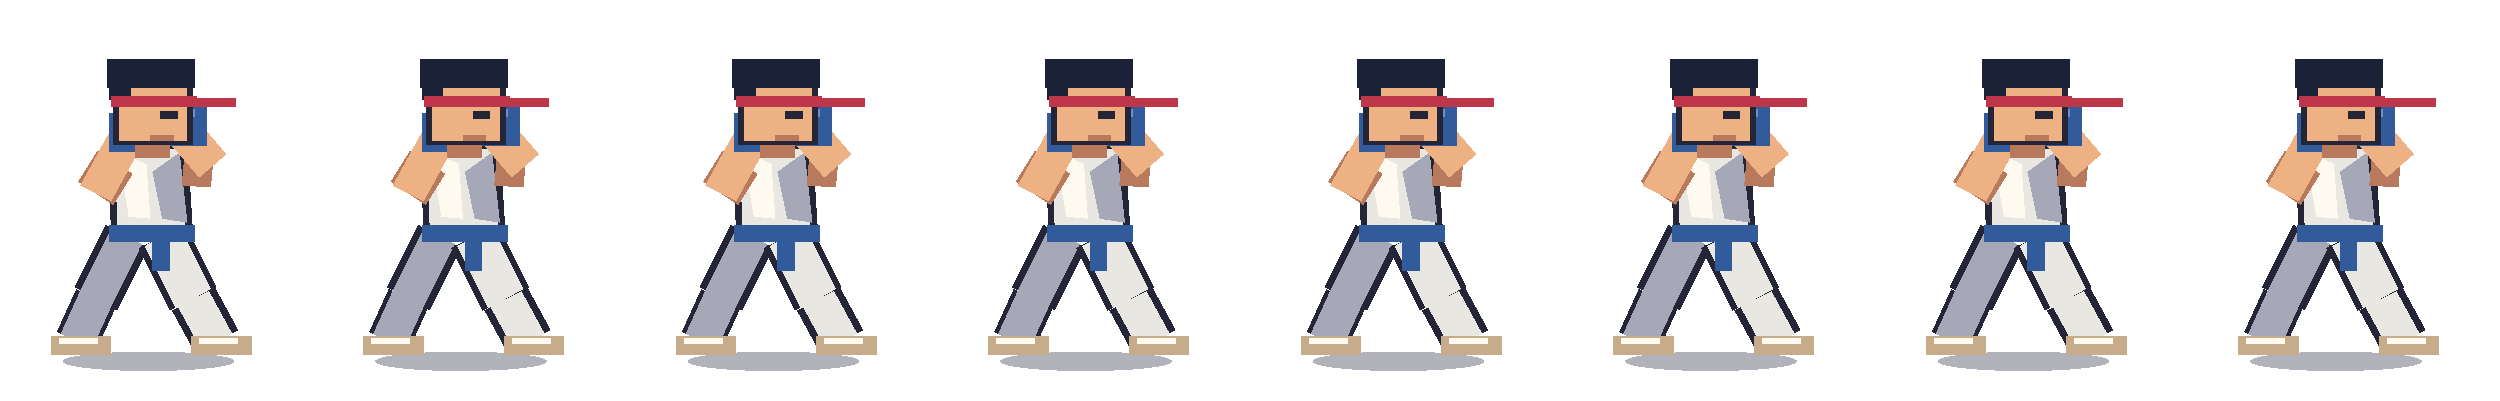
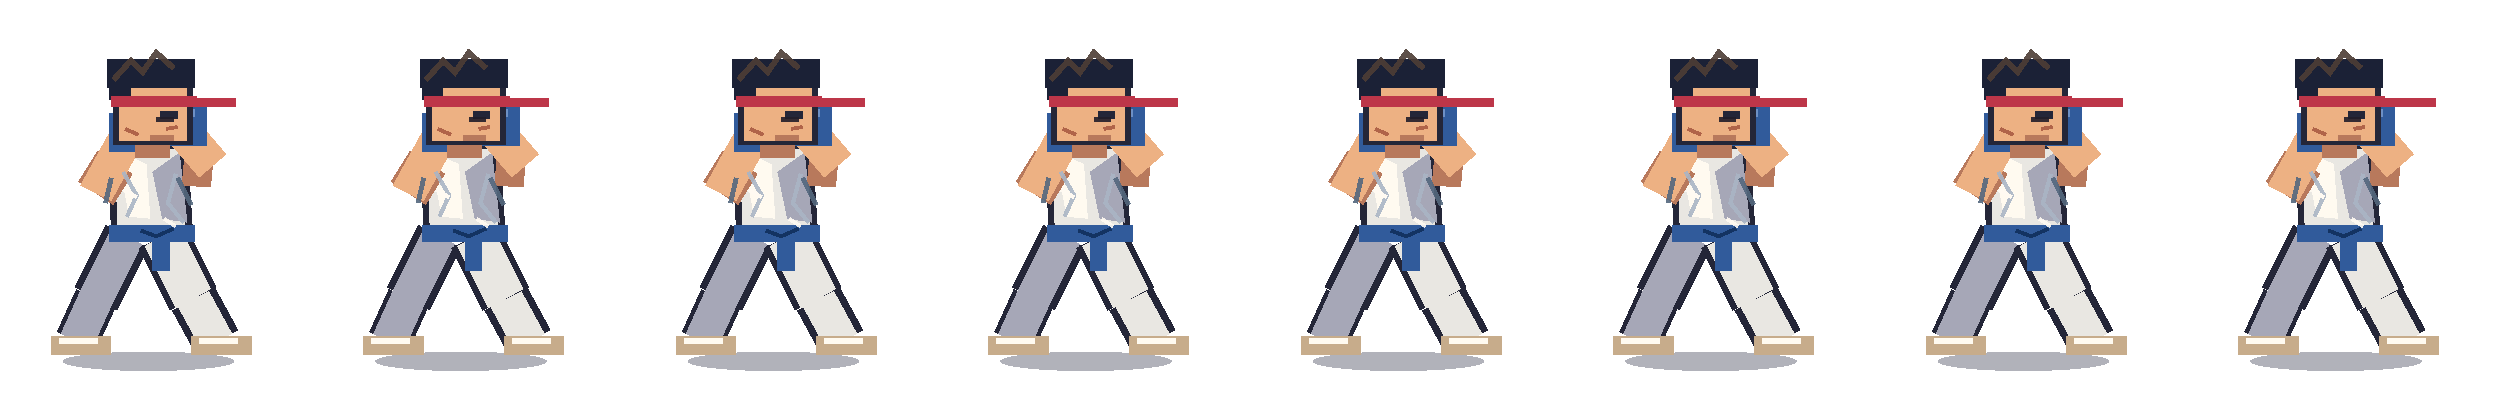
<svg xmlns="http://www.w3.org/2000/svg" width="1280" height="205" viewBox="0 0 1280 205">
  <g shape-rendering="crispEdges">
    <g transform="translate(0 0)">
      <ellipse cx="76" cy="185" rx="44" ry="5" fill="#202238" opacity=".35" />
      <polygon points="54,115 38,147 60,159 76,127" fill="#242638" />
      <polygon points="39,148 29,170 49,180 59,158" fill="#242638" />
      <polygon points="57,117 41,149 57,157 73,125" fill="#a6a7b7" />
      <polygon points="41,149 31,171 47,179 57,157" fill="#a6a7b7" />
      <rect x="26" y="172" width="31" height="10" fill="#c7ac8b" />
      <rect x="30" y="173" width="20" height="3" fill="#fffaf0" />
      <polygon points="71,127 87,159 111,147 95,115" fill="#242638" />
      <polygon points="88,159 100,181 122,169 110,147" fill="#242638" />
      <polygon points="74,126 90,158 108,148 92,116" fill="#e9e7e2" />
      <polygon points="91,157 103,179 119,171 107,149" fill="#e9e7e2" />
      <rect x="98" y="172" width="31" height="10" fill="#c7ac8b" />
      <rect x="102" y="173" width="20" height="3" fill="#fffaf0" />
      <polygon points="55,74 96,73 99,122 57,123" fill="#242638" />
      <polygon points="59,77 92,76 95,117 60,118" fill="#e9e7e2" />
      <polygon points="60,77 75,84 77,112 66,111" fill="#fffaf0" />
      <polygon points="92,78 78,88 83,112 96,114" fill="#a6a7b7" />
      <rect x="56" y="115" width="44" height="9" fill="#315b9b" />
      <rect x="78" y="120" width="9" height="19" fill="#315b9b" />
      <polygon points="50,77 40,93 58,105 68,89" fill="#b8795c" />
      <polygon points="57,103 74,72 58,64 41,95" fill="#edb183" />
      <rect x="56" y="58" width="22" height="20" fill="#315b9b" />
      <polygon points="93,95 108,96 110,74 95,73" fill="#b8795c" />
      <polygon points="116,79 98,58 84,70 102,91" fill="#edb183" />
      <rect x="82" y="54" width="24" height="21" fill="#315b9b" />
      <rect x="84" y="56" width="16" height="4" fill="#6d90c5" />
      <rect x="69" y="68" width="18" height="13" fill="#b8795c" />
      <rect x="58" y="35" width="41" height="39" fill="#242638" />
      <rect x="61" y="38" width="35" height="34" fill="#edb183" />
      <rect x="55" y="30" width="45" height="15" fill="#1b2136" />
      <rect x="56" y="41" width="11" height="10" fill="#1b2136" />
      <rect x="57" y="49" width="44" height="6" fill="#bd3649" />
      <rect x="99" y="50" width="22" height="5" fill="#bd3649" />
      <rect x="82" y="57" width="9" height="4" fill="#242638" />
      <rect x="77" y="69" width="12" height="3" fill="#b8795c" />
+       <g opacity=".9">
+         <path d="M 63 88 L 70 100 L 65 111 M 90 89 L 86 104 L 94 114" fill="none" stroke="#aab5c4" stroke-width="2.2" />
+         <path d="M 63 97 L 70 101 M 84 112 L 90 116" stroke="#fffaf2" stroke-width="2" fill="none" />
+         <path d="M 57 91 L 54 104 M 91 91 L 98 105" stroke="#53677d" stroke-width="2.5" fill="none" />
+         <path d="M 58 41 L 67 31 L 73 37 L 80 27 L 89 35" stroke="#4c3d35" stroke-width="3" fill="none" />
+         <path d="M 64 66 L 71 69 M 85 66 L 91 65" stroke="#aa5c43" stroke-width="2" fill="none" />
+         <path d="M 80 61 L 89 61" stroke="#211d29" stroke-width="2.5" />
+         <path d="M 72 118 L 80 121 L 89 117" stroke="#102f5c" stroke-width="2" fill="none" />
+       </g>
    </g>
    <g transform="translate(160 0)">
      <ellipse cx="76" cy="185" rx="44" ry="5" fill="#202238" opacity=".35" />
      <polygon points="54,115 38,147 60,159 76,127" fill="#242638" />
      <polygon points="39,148 29,170 49,180 59,158" fill="#242638" />
      <polygon points="57,117 41,149 57,157 73,125" fill="#a6a7b7" />
      <polygon points="41,149 31,171 47,179 57,157" fill="#a6a7b7" />
      <rect x="26" y="172" width="31" height="10" fill="#c7ac8b" />
      <rect x="30" y="173" width="20" height="3" fill="#fffaf0" />
      <polygon points="71,127 87,159 111,147 95,115" fill="#242638" />
      <polygon points="88,159 100,181 122,169 110,147" fill="#242638" />
      <polygon points="74,126 90,158 108,148 92,116" fill="#e9e7e2" />
      <polygon points="91,157 103,179 119,171 107,149" fill="#e9e7e2" />
      <rect x="98" y="172" width="31" height="10" fill="#c7ac8b" />
      <rect x="102" y="173" width="20" height="3" fill="#fffaf0" />
      <polygon points="55,74 96,73 99,122 57,123" fill="#242638" />
      <polygon points="59,77 92,76 95,117 60,118" fill="#e9e7e2" />
      <polygon points="60,77 75,84 77,112 66,111" fill="#fffaf0" />
      <polygon points="92,78 78,88 83,112 96,114" fill="#a6a7b7" />
      <rect x="56" y="115" width="44" height="9" fill="#315b9b" />
      <rect x="78" y="120" width="9" height="19" fill="#315b9b" />
      <polygon points="50,77 40,93 58,105 68,89" fill="#b8795c" />
      <polygon points="57,103 74,72 58,64 41,95" fill="#edb183" />
      <rect x="56" y="58" width="22" height="20" fill="#315b9b" />
      <polygon points="93,95 108,96 110,74 95,73" fill="#b8795c" />
      <polygon points="116,79 98,58 84,70 102,91" fill="#edb183" />
      <rect x="82" y="54" width="24" height="21" fill="#315b9b" />
      <rect x="84" y="56" width="16" height="4" fill="#6d90c5" />
      <rect x="69" y="68" width="18" height="13" fill="#b8795c" />
      <rect x="58" y="35" width="41" height="39" fill="#242638" />
      <rect x="61" y="38" width="35" height="34" fill="#edb183" />
      <rect x="55" y="30" width="45" height="15" fill="#1b2136" />
      <rect x="56" y="41" width="11" height="10" fill="#1b2136" />
      <rect x="57" y="49" width="44" height="6" fill="#bd3649" />
      <rect x="99" y="50" width="22" height="5" fill="#bd3649" />
      <rect x="82" y="57" width="9" height="4" fill="#242638" />
      <rect x="77" y="69" width="12" height="3" fill="#b8795c" />
+       <g opacity=".9">
+         <path d="M 63 88 L 70 100 L 65 111 M 90 89 L 86 104 L 94 114" fill="none" stroke="#aab5c4" stroke-width="2.2" />
+         <path d="M 63 97 L 70 101 M 84 112 L 90 116" stroke="#fffaf2" stroke-width="2" fill="none" />
+         <path d="M 57 91 L 54 104 M 91 91 L 98 105" stroke="#53677d" stroke-width="2.5" fill="none" />
+         <path d="M 58 41 L 67 31 L 73 37 L 80 27 L 89 35" stroke="#4c3d35" stroke-width="3" fill="none" />
+         <path d="M 64 66 L 71 69 M 85 66 L 91 65" stroke="#aa5c43" stroke-width="2" fill="none" />
+         <path d="M 80 61 L 89 61" stroke="#211d29" stroke-width="2.5" />
+         <path d="M 72 118 L 80 121 L 89 117" stroke="#102f5c" stroke-width="2" fill="none" />
+       </g>
    </g>
    <g transform="translate(320 0)">
      <ellipse cx="76" cy="185" rx="44" ry="5" fill="#202238" opacity=".35" />
      <polygon points="54,115 38,147 60,159 76,127" fill="#242638" />
      <polygon points="39,148 29,170 49,180 59,158" fill="#242638" />
      <polygon points="57,117 41,149 57,157 73,125" fill="#a6a7b7" />
      <polygon points="41,149 31,171 47,179 57,157" fill="#a6a7b7" />
      <rect x="26" y="172" width="31" height="10" fill="#c7ac8b" />
      <rect x="30" y="173" width="20" height="3" fill="#fffaf0" />
      <polygon points="71,127 87,159 111,147 95,115" fill="#242638" />
      <polygon points="88,159 100,181 122,169 110,147" fill="#242638" />
      <polygon points="74,126 90,158 108,148 92,116" fill="#e9e7e2" />
      <polygon points="91,157 103,179 119,171 107,149" fill="#e9e7e2" />
      <rect x="98" y="172" width="31" height="10" fill="#c7ac8b" />
      <rect x="102" y="173" width="20" height="3" fill="#fffaf0" />
      <polygon points="55,74 96,73 99,122 57,123" fill="#242638" />
      <polygon points="59,77 92,76 95,117 60,118" fill="#e9e7e2" />
      <polygon points="60,77 75,84 77,112 66,111" fill="#fffaf0" />
      <polygon points="92,78 78,88 83,112 96,114" fill="#a6a7b7" />
      <rect x="56" y="115" width="44" height="9" fill="#315b9b" />
      <rect x="78" y="120" width="9" height="19" fill="#315b9b" />
      <polygon points="50,77 40,93 58,105 68,89" fill="#b8795c" />
      <polygon points="57,103 74,72 58,64 41,95" fill="#edb183" />
      <rect x="56" y="58" width="22" height="20" fill="#315b9b" />
      <polygon points="93,95 108,96 110,74 95,73" fill="#b8795c" />
      <polygon points="116,79 98,58 84,70 102,91" fill="#edb183" />
      <rect x="82" y="54" width="24" height="21" fill="#315b9b" />
      <rect x="84" y="56" width="16" height="4" fill="#6d90c5" />
      <rect x="69" y="68" width="18" height="13" fill="#b8795c" />
      <rect x="58" y="35" width="41" height="39" fill="#242638" />
      <rect x="61" y="38" width="35" height="34" fill="#edb183" />
      <rect x="55" y="30" width="45" height="15" fill="#1b2136" />
      <rect x="56" y="41" width="11" height="10" fill="#1b2136" />
      <rect x="57" y="49" width="44" height="6" fill="#bd3649" />
      <rect x="99" y="50" width="24" height="5" fill="#bd3649" />
      <rect x="82" y="57" width="9" height="4" fill="#242638" />
      <rect x="77" y="69" width="12" height="3" fill="#b8795c" />
+       <g opacity=".9">
+         <path d="M 63 88 L 70 100 L 65 111 M 90 89 L 86 104 L 94 114" fill="none" stroke="#aab5c4" stroke-width="2.2" />
+         <path d="M 63 97 L 70 101 M 84 112 L 90 116" stroke="#fffaf2" stroke-width="2" fill="none" />
+         <path d="M 57 91 L 54 104 M 91 91 L 98 105" stroke="#53677d" stroke-width="2.5" fill="none" />
+         <path d="M 58 41 L 67 31 L 73 37 L 80 27 L 89 35" stroke="#4c3d35" stroke-width="3" fill="none" />
+         <path d="M 64 66 L 71 69 M 85 66 L 91 65" stroke="#aa5c43" stroke-width="2" fill="none" />
+         <path d="M 80 61 L 89 61" stroke="#211d29" stroke-width="2.5" />
+         <path d="M 72 118 L 80 121 L 89 117" stroke="#102f5c" stroke-width="2" fill="none" />
+       </g>
    </g>
    <g transform="translate(480 0)">
      <ellipse cx="76" cy="185" rx="44" ry="5" fill="#202238" opacity=".35" />
      <polygon points="54,115 38,147 60,159 76,127" fill="#242638" />
      <polygon points="39,148 29,170 49,180 59,158" fill="#242638" />
      <polygon points="57,117 41,149 57,157 73,125" fill="#a6a7b7" />
      <polygon points="41,149 31,171 47,179 57,157" fill="#a6a7b7" />
      <rect x="26" y="172" width="31" height="10" fill="#c7ac8b" />
      <rect x="30" y="173" width="20" height="3" fill="#fffaf0" />
      <polygon points="71,127 87,159 111,147 95,115" fill="#242638" />
      <polygon points="88,159 100,181 122,169 110,147" fill="#242638" />
      <polygon points="74,126 90,158 108,148 92,116" fill="#e9e7e2" />
      <polygon points="91,157 103,179 119,171 107,149" fill="#e9e7e2" />
      <rect x="98" y="172" width="31" height="10" fill="#c7ac8b" />
      <rect x="102" y="173" width="20" height="3" fill="#fffaf0" />
      <polygon points="55,74 96,73 99,122 57,123" fill="#242638" />
      <polygon points="59,77 92,76 95,117 60,118" fill="#e9e7e2" />
      <polygon points="60,77 75,84 77,112 66,111" fill="#fffaf0" />
      <polygon points="92,78 78,88 83,112 96,114" fill="#a6a7b7" />
      <rect x="56" y="115" width="44" height="9" fill="#315b9b" />
      <rect x="78" y="120" width="9" height="19" fill="#315b9b" />
      <polygon points="50,77 40,93 58,105 68,89" fill="#b8795c" />
      <polygon points="57,103 74,72 58,64 41,95" fill="#edb183" />
      <rect x="56" y="58" width="22" height="20" fill="#315b9b" />
      <polygon points="93,95 108,96 110,74 95,73" fill="#b8795c" />
      <polygon points="116,79 98,58 84,70 102,91" fill="#edb183" />
      <rect x="82" y="54" width="24" height="21" fill="#315b9b" />
      <rect x="84" y="56" width="16" height="4" fill="#6d90c5" />
      <rect x="69" y="68" width="18" height="13" fill="#b8795c" />
      <rect x="58" y="35" width="41" height="39" fill="#242638" />
      <rect x="61" y="38" width="35" height="34" fill="#edb183" />
      <rect x="55" y="30" width="45" height="15" fill="#1b2136" />
      <rect x="56" y="41" width="11" height="10" fill="#1b2136" />
      <rect x="57" y="49" width="44" height="6" fill="#bd3649" />
      <rect x="99" y="50" width="24" height="5" fill="#bd3649" />
      <rect x="82" y="57" width="9" height="4" fill="#242638" />
      <rect x="77" y="69" width="12" height="3" fill="#b8795c" />
+       <g opacity=".9">
+         <path d="M 63 88 L 70 100 L 65 111 M 90 89 L 86 104 L 94 114" fill="none" stroke="#aab5c4" stroke-width="2.2" />
+         <path d="M 63 97 L 70 101 M 84 112 L 90 116" stroke="#fffaf2" stroke-width="2" fill="none" />
+         <path d="M 57 91 L 54 104 M 91 91 L 98 105" stroke="#53677d" stroke-width="2.5" fill="none" />
+         <path d="M 58 41 L 67 31 L 73 37 L 80 27 L 89 35" stroke="#4c3d35" stroke-width="3" fill="none" />
+         <path d="M 64 66 L 71 69 M 85 66 L 91 65" stroke="#aa5c43" stroke-width="2" fill="none" />
+         <path d="M 80 61 L 89 61" stroke="#211d29" stroke-width="2.5" />
+         <path d="M 72 118 L 80 121 L 89 117" stroke="#102f5c" stroke-width="2" fill="none" />
+       </g>
    </g>
    <g transform="translate(640 0)">
      <ellipse cx="76" cy="185" rx="44" ry="5" fill="#202238" opacity=".35" />
      <polygon points="54,115 38,147 60,159 76,127" fill="#242638" />
      <polygon points="39,148 29,170 49,180 59,158" fill="#242638" />
      <polygon points="57,117 41,149 57,157 73,125" fill="#a6a7b7" />
      <polygon points="41,149 31,171 47,179 57,157" fill="#a6a7b7" />
      <rect x="26" y="172" width="31" height="10" fill="#c7ac8b" />
      <rect x="30" y="173" width="20" height="3" fill="#fffaf0" />
      <polygon points="71,127 87,159 111,147 95,115" fill="#242638" />
      <polygon points="88,159 100,181 122,169 110,147" fill="#242638" />
      <polygon points="74,126 90,158 108,148 92,116" fill="#e9e7e2" />
      <polygon points="91,157 103,179 119,171 107,149" fill="#e9e7e2" />
      <rect x="98" y="172" width="31" height="10" fill="#c7ac8b" />
      <rect x="102" y="173" width="20" height="3" fill="#fffaf0" />
      <polygon points="55,74 96,73 99,122 57,123" fill="#242638" />
      <polygon points="59,77 92,76 95,117 60,118" fill="#e9e7e2" />
      <polygon points="60,77 75,84 77,112 66,111" fill="#fffaf0" />
      <polygon points="92,78 78,88 83,112 96,114" fill="#a6a7b7" />
      <rect x="56" y="115" width="44" height="9" fill="#315b9b" />
      <rect x="78" y="120" width="9" height="19" fill="#315b9b" />
      <polygon points="50,77 40,93 58,105 68,89" fill="#b8795c" />
      <polygon points="57,103 74,72 58,64 41,95" fill="#edb183" />
      <rect x="56" y="58" width="22" height="20" fill="#315b9b" />
      <polygon points="93,95 108,96 110,74 95,73" fill="#b8795c" />
      <polygon points="116,79 98,58 84,70 102,91" fill="#edb183" />
      <rect x="82" y="54" width="24" height="21" fill="#315b9b" />
      <rect x="84" y="56" width="16" height="4" fill="#6d90c5" />
      <rect x="69" y="68" width="18" height="13" fill="#b8795c" />
      <rect x="58" y="35" width="41" height="39" fill="#242638" />
      <rect x="61" y="38" width="35" height="34" fill="#edb183" />
      <rect x="55" y="30" width="45" height="15" fill="#1b2136" />
      <rect x="56" y="41" width="11" height="10" fill="#1b2136" />
      <rect x="57" y="49" width="44" height="6" fill="#bd3649" />
      <rect x="99" y="50" width="26" height="5" fill="#bd3649" />
      <rect x="82" y="57" width="9" height="4" fill="#242638" />
      <rect x="77" y="69" width="12" height="3" fill="#b8795c" />
+       <g opacity=".9">
+         <path d="M 63 88 L 70 100 L 65 111 M 90 89 L 86 104 L 94 114" fill="none" stroke="#aab5c4" stroke-width="2.2" />
+         <path d="M 63 97 L 70 101 M 84 112 L 90 116" stroke="#fffaf2" stroke-width="2" fill="none" />
+         <path d="M 57 91 L 54 104 M 91 91 L 98 105" stroke="#53677d" stroke-width="2.5" fill="none" />
+         <path d="M 58 41 L 67 31 L 73 37 L 80 27 L 89 35" stroke="#4c3d35" stroke-width="3" fill="none" />
+         <path d="M 64 66 L 71 69 M 85 66 L 91 65" stroke="#aa5c43" stroke-width="2" fill="none" />
+         <path d="M 80 61 L 89 61" stroke="#211d29" stroke-width="2.5" />
+         <path d="M 72 118 L 80 121 L 89 117" stroke="#102f5c" stroke-width="2" fill="none" />
+       </g>
    </g>
    <g transform="translate(800 0)">
      <ellipse cx="76" cy="185" rx="44" ry="5" fill="#202238" opacity=".35" />
      <polygon points="54,115 38,147 60,159 76,127" fill="#242638" />
      <polygon points="39,148 29,170 49,180 59,158" fill="#242638" />
      <polygon points="57,117 41,149 57,157 73,125" fill="#a6a7b7" />
      <polygon points="41,149 31,171 47,179 57,157" fill="#a6a7b7" />
      <rect x="26" y="172" width="31" height="10" fill="#c7ac8b" />
      <rect x="30" y="173" width="20" height="3" fill="#fffaf0" />
      <polygon points="71,127 87,159 111,147 95,115" fill="#242638" />
      <polygon points="88,159 100,181 122,169 110,147" fill="#242638" />
      <polygon points="74,126 90,158 108,148 92,116" fill="#e9e7e2" />
      <polygon points="91,157 103,179 119,171 107,149" fill="#e9e7e2" />
      <rect x="98" y="172" width="31" height="10" fill="#c7ac8b" />
      <rect x="102" y="173" width="20" height="3" fill="#fffaf0" />
      <polygon points="55,74 96,73 99,122 57,123" fill="#242638" />
      <polygon points="59,77 92,76 95,117 60,118" fill="#e9e7e2" />
      <polygon points="60,77 75,84 77,112 66,111" fill="#fffaf0" />
      <polygon points="92,78 78,88 83,112 96,114" fill="#a6a7b7" />
      <rect x="56" y="115" width="44" height="9" fill="#315b9b" />
      <rect x="78" y="120" width="9" height="19" fill="#315b9b" />
      <polygon points="50,77 40,93 58,105 68,89" fill="#b8795c" />
      <polygon points="57,103 74,72 58,64 41,95" fill="#edb183" />
      <rect x="56" y="58" width="22" height="20" fill="#315b9b" />
      <polygon points="93,95 108,96 110,74 95,73" fill="#b8795c" />
      <polygon points="116,79 98,58 84,70 102,91" fill="#edb183" />
      <rect x="82" y="54" width="24" height="21" fill="#315b9b" />
      <rect x="84" y="56" width="16" height="4" fill="#6d90c5" />
      <rect x="69" y="68" width="18" height="13" fill="#b8795c" />
      <rect x="58" y="35" width="41" height="39" fill="#242638" />
      <rect x="61" y="38" width="35" height="34" fill="#edb183" />
      <rect x="55" y="30" width="45" height="15" fill="#1b2136" />
      <rect x="56" y="41" width="11" height="10" fill="#1b2136" />
      <rect x="57" y="49" width="44" height="6" fill="#bd3649" />
      <rect x="99" y="50" width="26" height="5" fill="#bd3649" />
      <rect x="82" y="57" width="9" height="4" fill="#242638" />
      <rect x="77" y="69" width="12" height="3" fill="#b8795c" />
+       <g opacity=".9">
+         <path d="M 63 88 L 70 100 L 65 111 M 90 89 L 86 104 L 94 114" fill="none" stroke="#aab5c4" stroke-width="2.2" />
+         <path d="M 63 97 L 70 101 M 84 112 L 90 116" stroke="#fffaf2" stroke-width="2" fill="none" />
+         <path d="M 57 91 L 54 104 M 91 91 L 98 105" stroke="#53677d" stroke-width="2.5" fill="none" />
+         <path d="M 58 41 L 67 31 L 73 37 L 80 27 L 89 35" stroke="#4c3d35" stroke-width="3" fill="none" />
+         <path d="M 64 66 L 71 69 M 85 66 L 91 65" stroke="#aa5c43" stroke-width="2" fill="none" />
+         <path d="M 80 61 L 89 61" stroke="#211d29" stroke-width="2.5" />
+         <path d="M 72 118 L 80 121 L 89 117" stroke="#102f5c" stroke-width="2" fill="none" />
+       </g>
    </g>
    <g transform="translate(960 0)">
      <ellipse cx="76" cy="185" rx="44" ry="5" fill="#202238" opacity=".35" />
      <polygon points="54,115 38,147 60,159 76,127" fill="#242638" />
      <polygon points="39,148 29,170 49,180 59,158" fill="#242638" />
      <polygon points="57,117 41,149 57,157 73,125" fill="#a6a7b7" />
      <polygon points="41,149 31,171 47,179 57,157" fill="#a6a7b7" />
      <rect x="26" y="172" width="31" height="10" fill="#c7ac8b" />
      <rect x="30" y="173" width="20" height="3" fill="#fffaf0" />
      <polygon points="71,127 87,159 111,147 95,115" fill="#242638" />
      <polygon points="88,159 100,181 122,169 110,147" fill="#242638" />
      <polygon points="74,126 90,158 108,148 92,116" fill="#e9e7e2" />
      <polygon points="91,157 103,179 119,171 107,149" fill="#e9e7e2" />
      <rect x="98" y="172" width="31" height="10" fill="#c7ac8b" />
      <rect x="102" y="173" width="20" height="3" fill="#fffaf0" />
      <polygon points="55,74 96,73 99,122 57,123" fill="#242638" />
      <polygon points="59,77 92,76 95,117 60,118" fill="#e9e7e2" />
      <polygon points="60,77 75,84 77,112 66,111" fill="#fffaf0" />
      <polygon points="92,78 78,88 83,112 96,114" fill="#a6a7b7" />
      <rect x="56" y="115" width="44" height="9" fill="#315b9b" />
      <rect x="78" y="120" width="9" height="19" fill="#315b9b" />
      <polygon points="50,77 40,93 58,105 68,89" fill="#b8795c" />
      <polygon points="57,103 74,72 58,64 41,95" fill="#edb183" />
      <rect x="56" y="58" width="22" height="20" fill="#315b9b" />
      <polygon points="93,95 108,96 110,74 95,73" fill="#b8795c" />
      <polygon points="116,79 98,58 84,70 102,91" fill="#edb183" />
      <rect x="82" y="54" width="24" height="21" fill="#315b9b" />
      <rect x="84" y="56" width="16" height="4" fill="#6d90c5" />
      <rect x="69" y="68" width="18" height="13" fill="#b8795c" />
      <rect x="58" y="35" width="41" height="39" fill="#242638" />
      <rect x="61" y="38" width="35" height="34" fill="#edb183" />
      <rect x="55" y="30" width="45" height="15" fill="#1b2136" />
      <rect x="56" y="41" width="11" height="10" fill="#1b2136" />
      <rect x="57" y="49" width="44" height="6" fill="#bd3649" />
      <rect x="99" y="50" width="28" height="5" fill="#bd3649" />
      <rect x="82" y="57" width="9" height="4" fill="#242638" />
      <rect x="77" y="69" width="12" height="3" fill="#b8795c" />
+       <g opacity=".9">
+         <path d="M 63 88 L 70 100 L 65 111 M 90 89 L 86 104 L 94 114" fill="none" stroke="#aab5c4" stroke-width="2.2" />
+         <path d="M 63 97 L 70 101 M 84 112 L 90 116" stroke="#fffaf2" stroke-width="2" fill="none" />
+         <path d="M 57 91 L 54 104 M 91 91 L 98 105" stroke="#53677d" stroke-width="2.5" fill="none" />
+         <path d="M 58 41 L 67 31 L 73 37 L 80 27 L 89 35" stroke="#4c3d35" stroke-width="3" fill="none" />
+         <path d="M 64 66 L 71 69 M 85 66 L 91 65" stroke="#aa5c43" stroke-width="2" fill="none" />
+         <path d="M 80 61 L 89 61" stroke="#211d29" stroke-width="2.5" />
+         <path d="M 72 118 L 80 121 L 89 117" stroke="#102f5c" stroke-width="2" fill="none" />
+       </g>
    </g>
    <g transform="translate(1120 0)">
      <ellipse cx="76" cy="185" rx="44" ry="5" fill="#202238" opacity=".35" />
      <polygon points="54,115 38,147 60,159 76,127" fill="#242638" />
      <polygon points="39,148 29,170 49,180 59,158" fill="#242638" />
      <polygon points="57,117 41,149 57,157 73,125" fill="#a6a7b7" />
      <polygon points="41,149 31,171 47,179 57,157" fill="#a6a7b7" />
      <rect x="26" y="172" width="31" height="10" fill="#c7ac8b" />
      <rect x="30" y="173" width="20" height="3" fill="#fffaf0" />
      <polygon points="71,127 87,159 111,147 95,115" fill="#242638" />
      <polygon points="88,159 100,181 122,169 110,147" fill="#242638" />
      <polygon points="74,126 90,158 108,148 92,116" fill="#e9e7e2" />
      <polygon points="91,157 103,179 119,171 107,149" fill="#e9e7e2" />
      <rect x="98" y="172" width="31" height="10" fill="#c7ac8b" />
      <rect x="102" y="173" width="20" height="3" fill="#fffaf0" />
      <polygon points="55,74 96,73 99,122 57,123" fill="#242638" />
      <polygon points="59,77 92,76 95,117 60,118" fill="#e9e7e2" />
      <polygon points="60,77 75,84 77,112 66,111" fill="#fffaf0" />
      <polygon points="92,78 78,88 83,112 96,114" fill="#a6a7b7" />
      <rect x="56" y="115" width="44" height="9" fill="#315b9b" />
      <rect x="78" y="120" width="9" height="19" fill="#315b9b" />
      <polygon points="50,77 40,93 58,105 68,89" fill="#b8795c" />
      <polygon points="57,103 74,72 58,64 41,95" fill="#edb183" />
      <rect x="56" y="58" width="22" height="20" fill="#315b9b" />
      <polygon points="93,95 108,96 110,74 95,73" fill="#b8795c" />
      <polygon points="116,79 98,58 84,70 102,91" fill="#edb183" />
      <rect x="82" y="54" width="24" height="21" fill="#315b9b" />
      <rect x="84" y="56" width="16" height="4" fill="#6d90c5" />
      <rect x="69" y="68" width="18" height="13" fill="#b8795c" />
      <rect x="58" y="35" width="41" height="39" fill="#242638" />
      <rect x="61" y="38" width="35" height="34" fill="#edb183" />
      <rect x="55" y="30" width="45" height="15" fill="#1b2136" />
      <rect x="56" y="41" width="11" height="10" fill="#1b2136" />
      <rect x="57" y="49" width="44" height="6" fill="#bd3649" />
      <rect x="99" y="50" width="28" height="5" fill="#bd3649" />
      <rect x="82" y="57" width="9" height="4" fill="#242638" />
      <rect x="77" y="69" width="12" height="3" fill="#b8795c" />
+       <g opacity=".9">
+         <path d="M 63 88 L 70 100 L 65 111 M 90 89 L 86 104 L 94 114" fill="none" stroke="#aab5c4" stroke-width="2.2" />
+         <path d="M 63 97 L 70 101 M 84 112 L 90 116" stroke="#fffaf2" stroke-width="2" fill="none" />
+         <path d="M 57 91 L 54 104 M 91 91 L 98 105" stroke="#53677d" stroke-width="2.5" fill="none" />
+         <path d="M 58 41 L 67 31 L 73 37 L 80 27 L 89 35" stroke="#4c3d35" stroke-width="3" fill="none" />
+         <path d="M 64 66 L 71 69 M 85 66 L 91 65" stroke="#aa5c43" stroke-width="2" fill="none" />
+         <path d="M 80 61 L 89 61" stroke="#211d29" stroke-width="2.5" />
+         <path d="M 72 118 L 80 121 L 89 117" stroke="#102f5c" stroke-width="2" fill="none" />
+       </g>
    </g>
  </g>
</svg>
